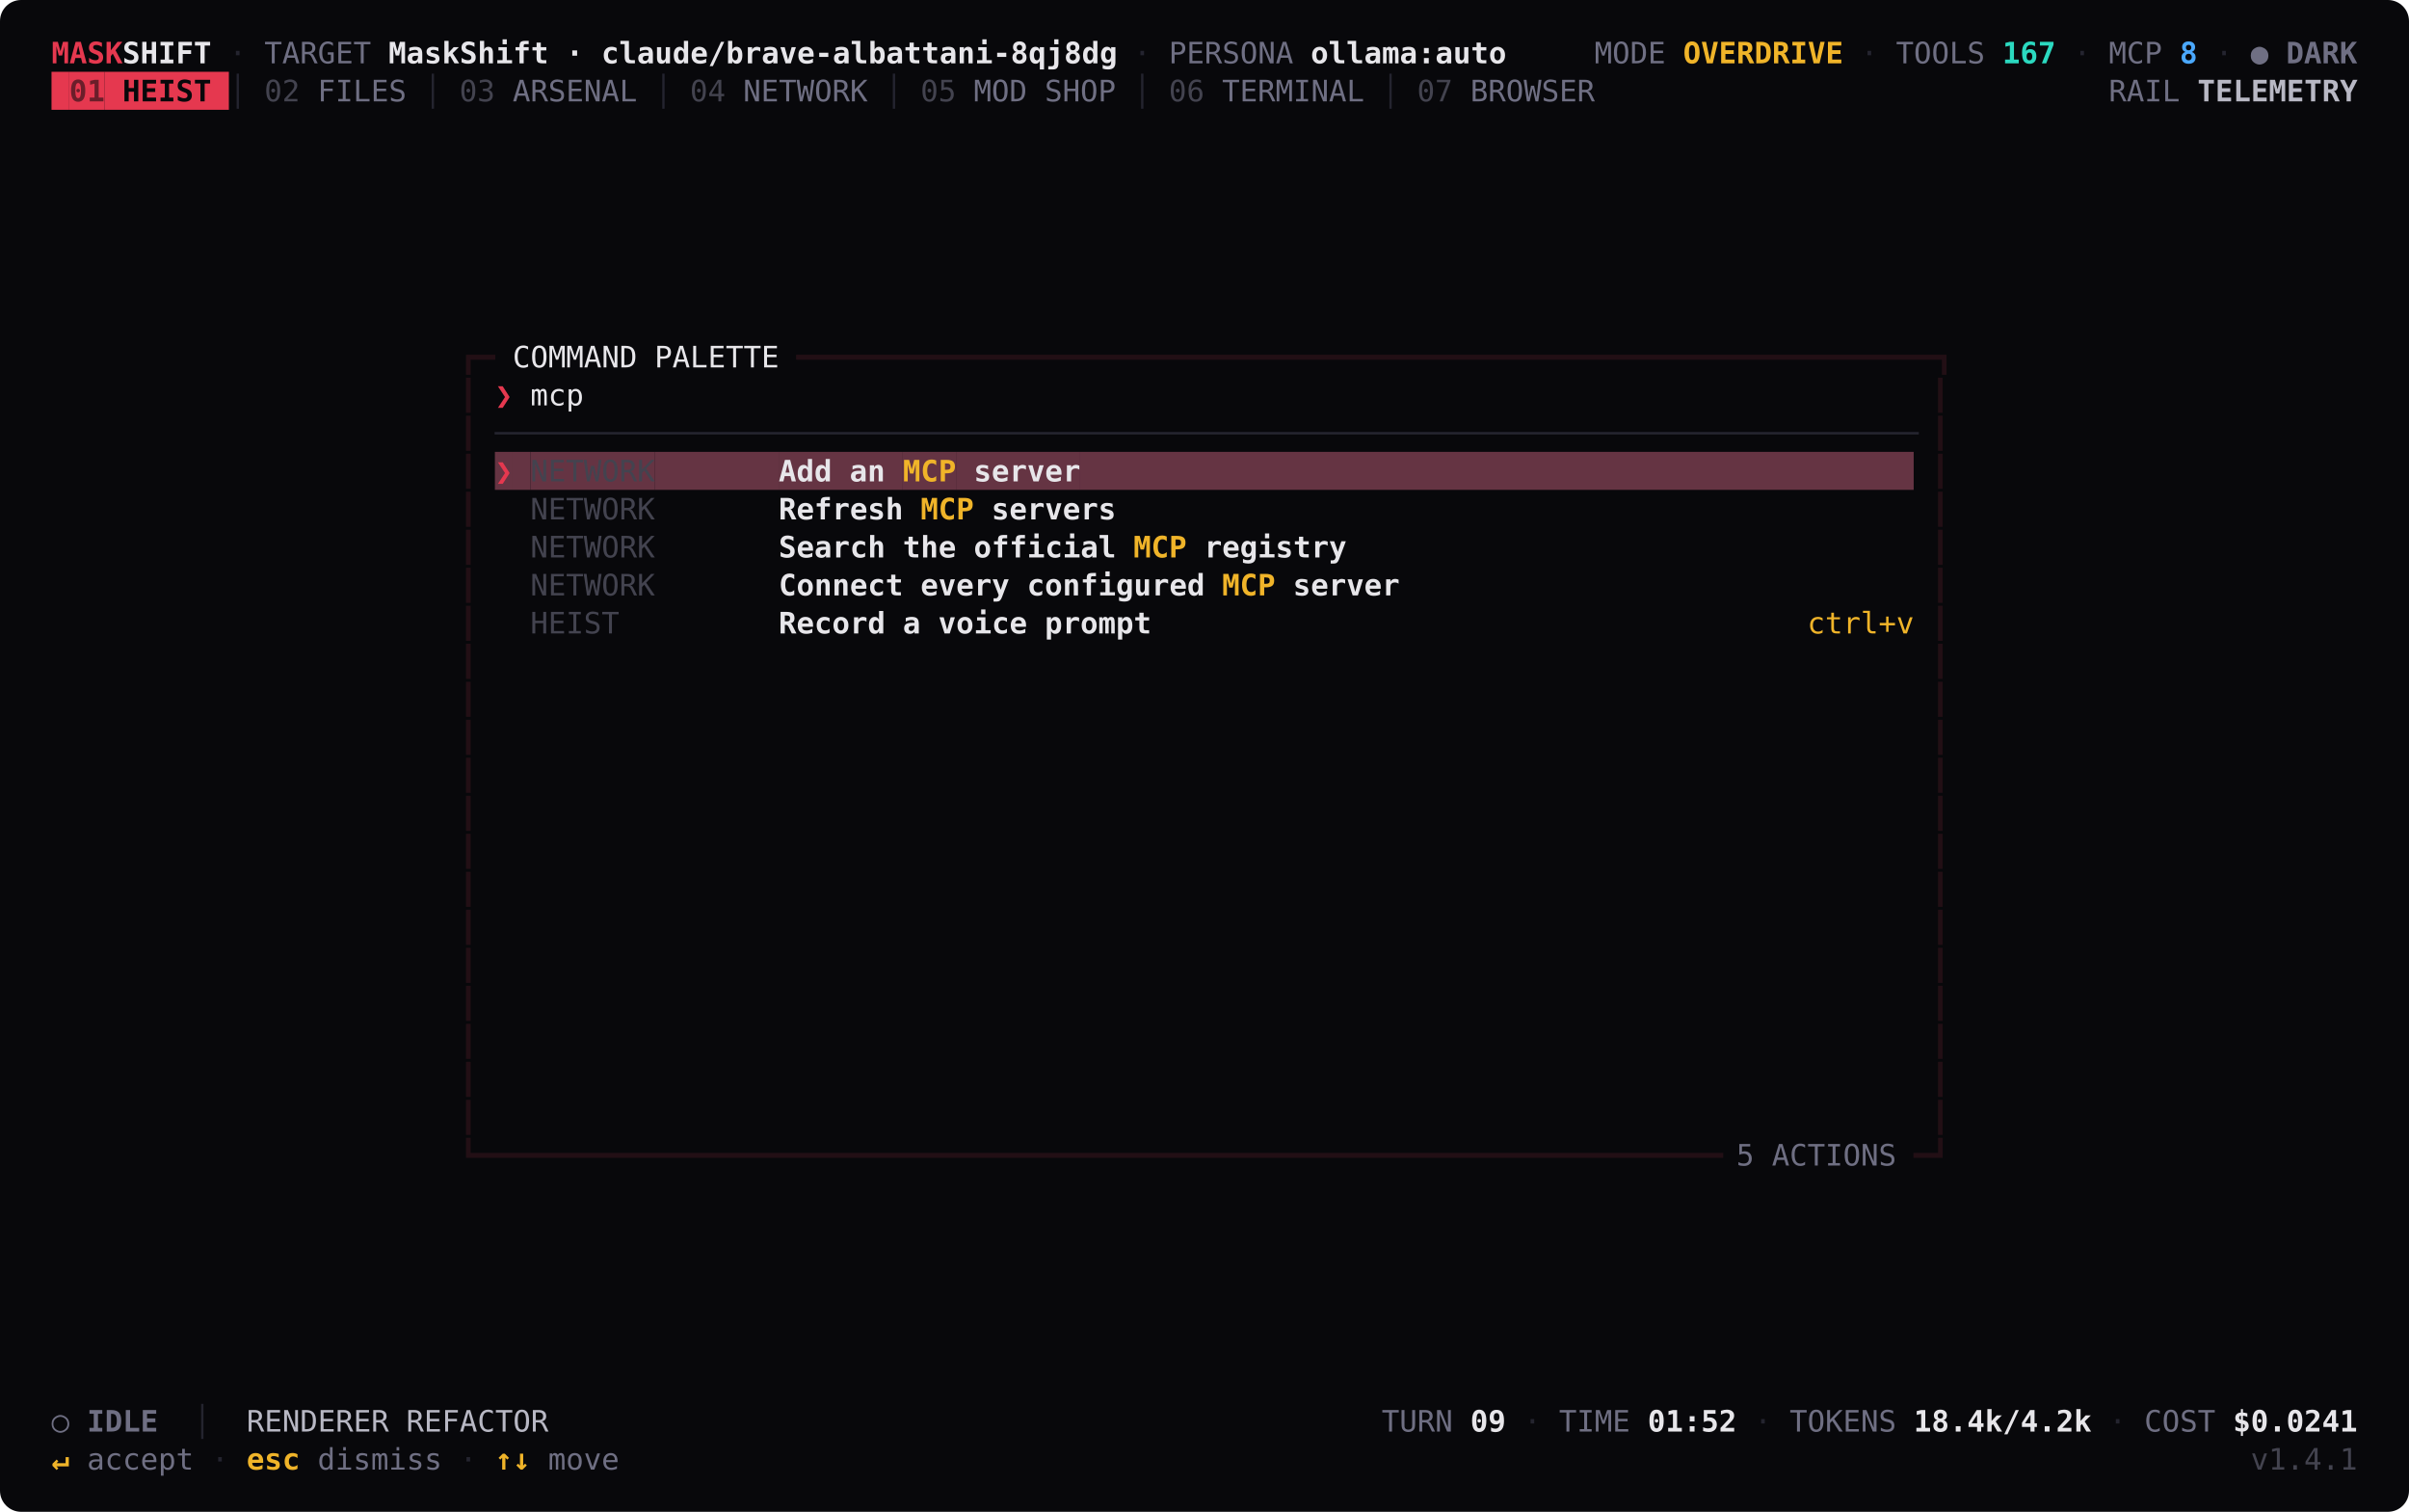
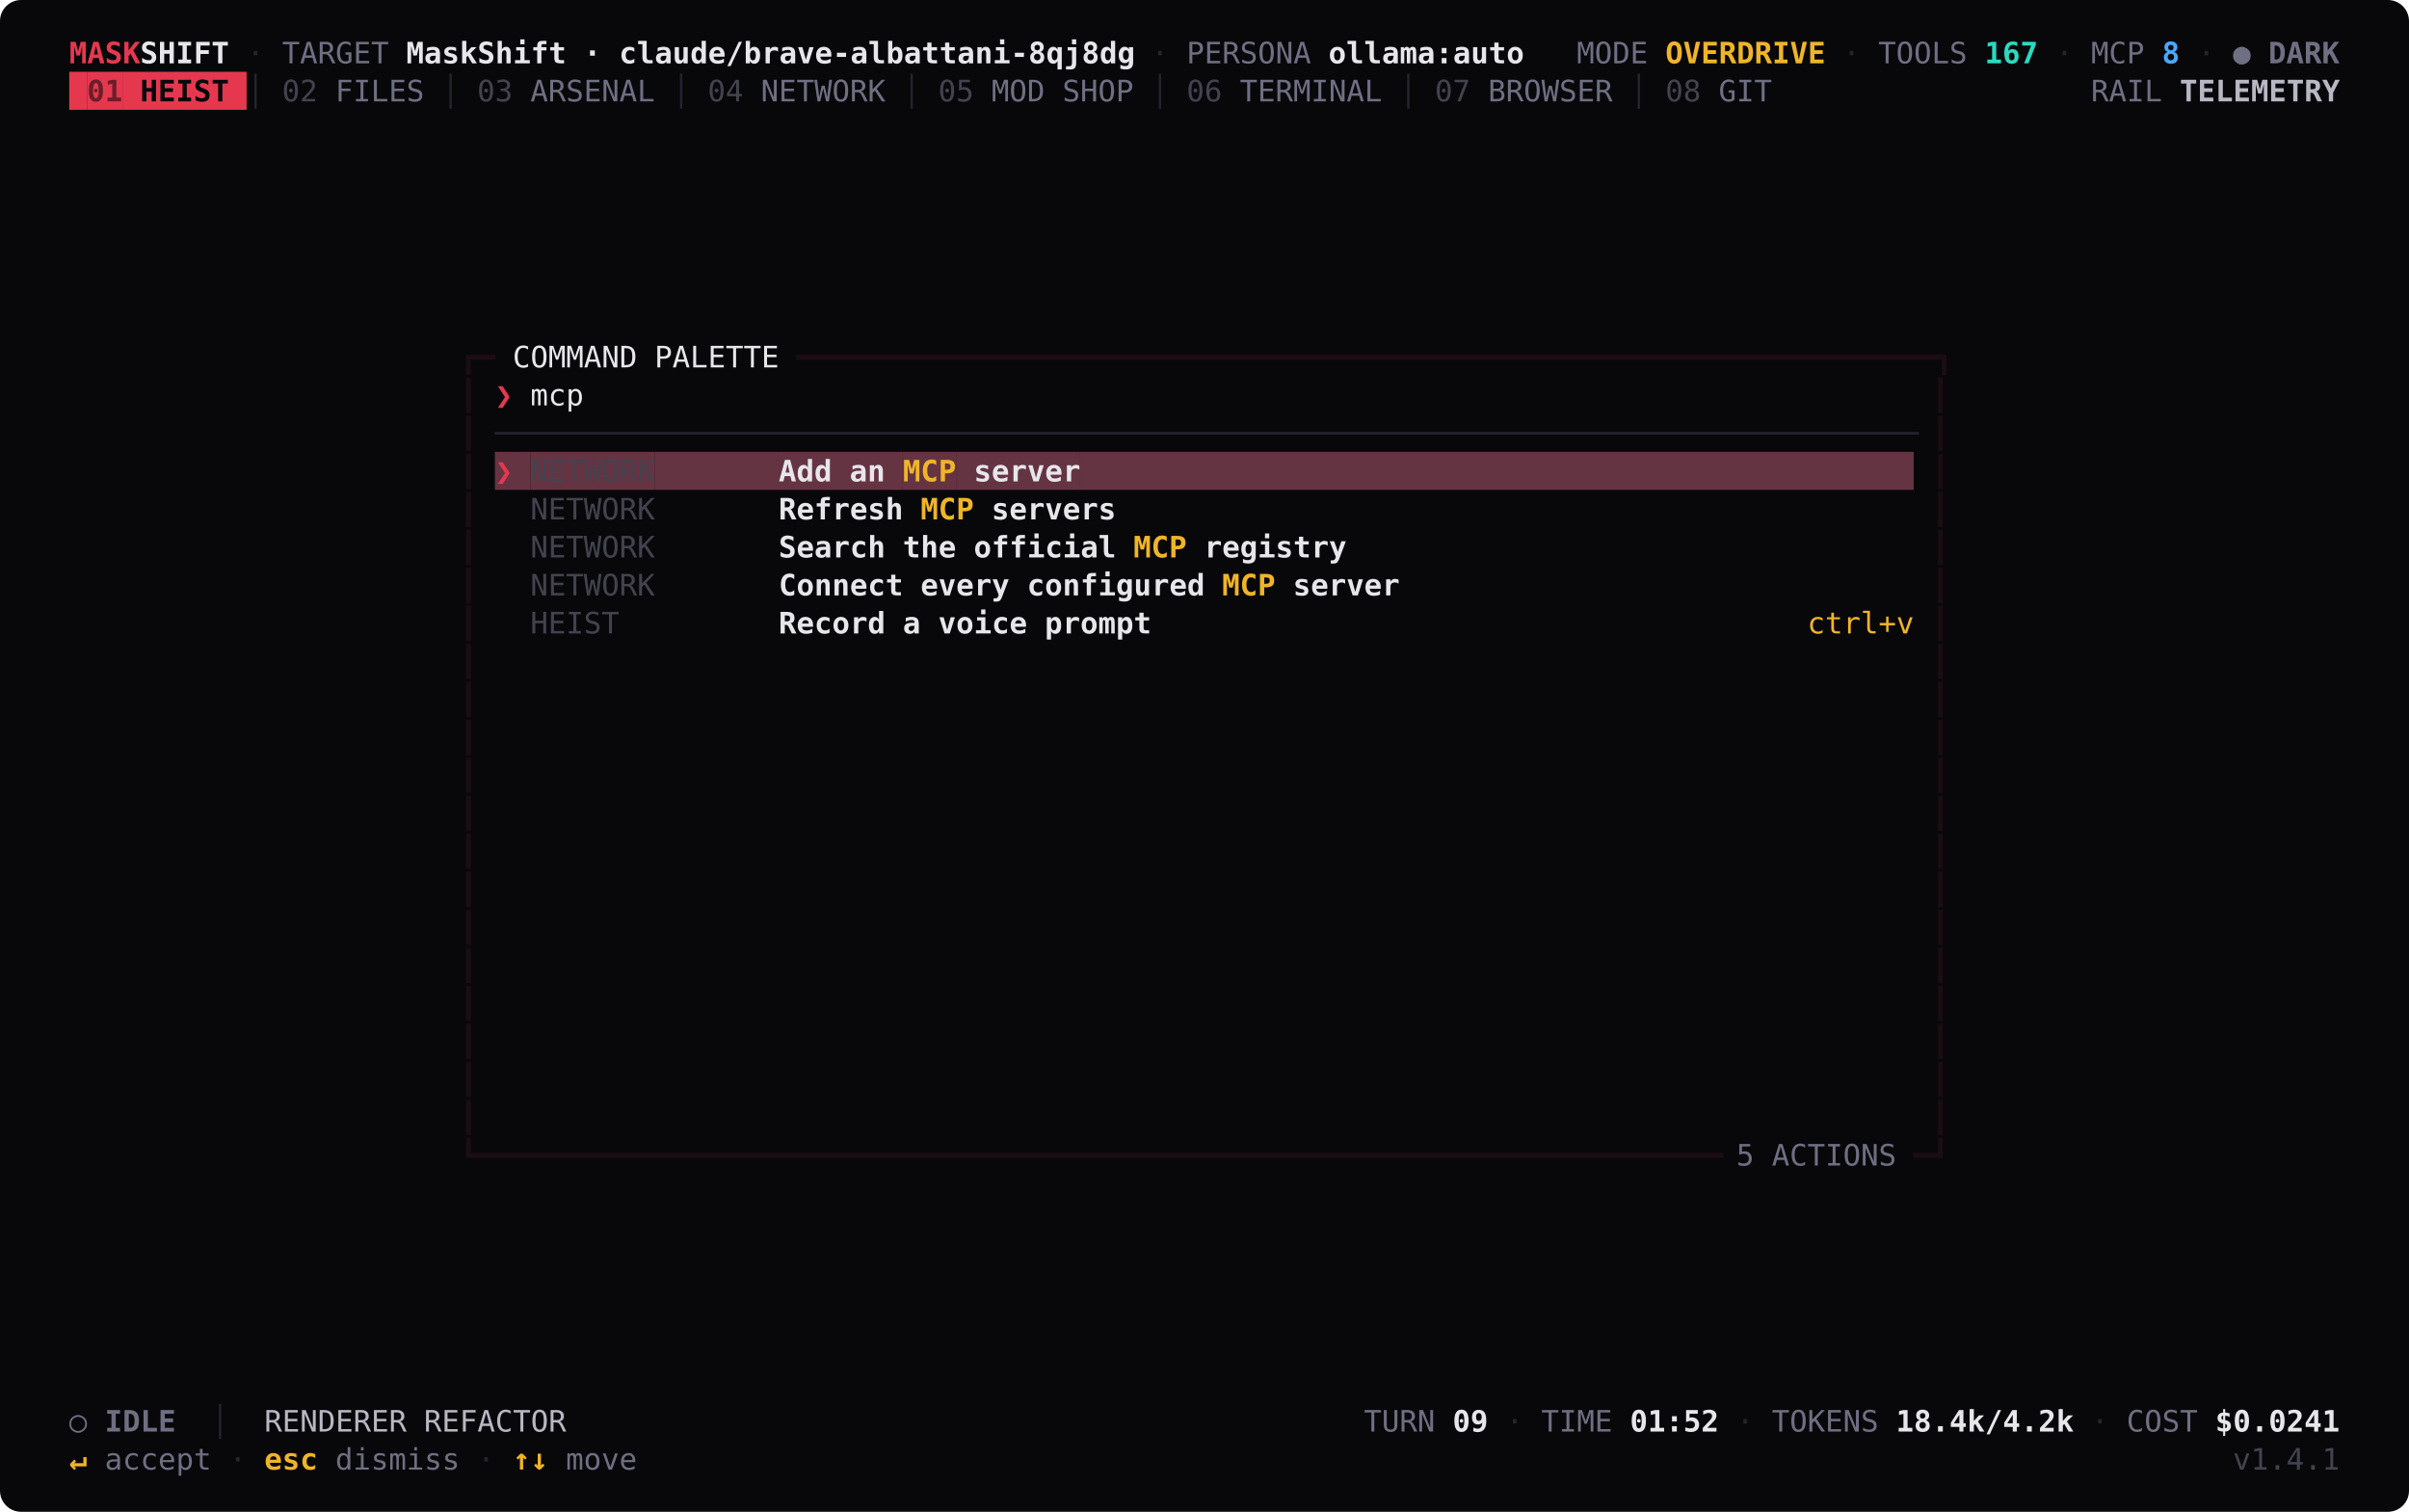
<svg xmlns="http://www.w3.org/2000/svg" width="1141" height="716" viewBox="0 0 1141 716" role="img" aria-label="MaskShift — command palette">
  <rect width="100%" height="100%" rx="10" fill="#08080b" />
  <g font-family="SFMono-Regular, Menlo, Consolas, DejaVu Sans Mono, monospace" font-size="14" xml:space="preserve">
-     <text x="24.40" y="30.00" fill="#e5384f" textLength="33.60" lengthAdjust="spacingAndGlyphs" font-weight="700">MASK</text>
-     <text x="58.00" y="30.00" fill="#e7e6ea" textLength="42.00" lengthAdjust="spacingAndGlyphs" font-weight="700">SHIFT</text>
-     <text x="108.40" y="30.00" fill="#24242f" textLength="8.40" lengthAdjust="spacingAndGlyphs">·</text>
-     <text x="125.20" y="30.00" fill="#6f6f83" textLength="50.40" lengthAdjust="spacingAndGlyphs">TARGET</text>
-     <text x="184.00" y="30.00" fill="#e7e6ea" textLength="75.60" lengthAdjust="spacingAndGlyphs" font-weight="700">MaskShift</text>
-     <text x="268.00" y="30.00" fill="#e7e6ea" textLength="8.40" lengthAdjust="spacingAndGlyphs" font-weight="700">·</text>
-     <text x="284.80" y="30.00" fill="#e7e6ea" textLength="243.60" lengthAdjust="spacingAndGlyphs" font-weight="700">claude/brave-albattani-8qj8dg</text>
-     <text x="536.80" y="30.00" fill="#24242f" textLength="8.40" lengthAdjust="spacingAndGlyphs">·</text>
-     <text x="553.60" y="30.00" fill="#6f6f83" textLength="58.80" lengthAdjust="spacingAndGlyphs">PERSONA</text>
-     <text x="620.80" y="30.00" fill="#e7e6ea" textLength="92.40" lengthAdjust="spacingAndGlyphs" font-weight="700">ollama:auto</text>
-     <text x="755.20" y="30.00" fill="#6f6f83" textLength="33.60" lengthAdjust="spacingAndGlyphs">MODE</text>
-     <text x="797.20" y="30.00" fill="#f0b429" textLength="75.60" lengthAdjust="spacingAndGlyphs" font-weight="700">OVERDRIVE</text>
-     <text x="881.20" y="30.00" fill="#24242f" textLength="8.40" lengthAdjust="spacingAndGlyphs">·</text>
-     <text x="898.00" y="30.00" fill="#6f6f83" textLength="42.00" lengthAdjust="spacingAndGlyphs">TOOLS</text>
-     <text x="948.40" y="30.00" fill="#2bd9c0" textLength="25.20" lengthAdjust="spacingAndGlyphs" font-weight="700">167</text>
-     <text x="982.00" y="30.00" fill="#24242f" textLength="8.40" lengthAdjust="spacingAndGlyphs">·</text>
-     <text x="998.80" y="30.00" fill="#6f6f83" textLength="25.20" lengthAdjust="spacingAndGlyphs">MCP</text>
-     <text x="1032.40" y="30.00" fill="#4aa8ff" textLength="8.40" lengthAdjust="spacingAndGlyphs" font-weight="700">8</text>
-     <text x="1049.20" y="30.00" fill="#24242f" textLength="8.40" lengthAdjust="spacingAndGlyphs">·</text>
-     <text x="1066.00" y="30.00" fill="#6f6f83" textLength="8.40" lengthAdjust="spacingAndGlyphs">●</text>
-     <text x="1082.80" y="30.00" fill="#6f6f83" textLength="33.60" lengthAdjust="spacingAndGlyphs" font-weight="700">DARK</text>
-     <rect x="24.40" y="34.00" width="8.40" height="18" fill="#e5384f" />
-     <rect x="32.80" y="34.00" width="16.80" height="18" fill="#e5384f" />
-     <text x="32.80" y="48.00" fill="#6b1e2a" textLength="16.80" lengthAdjust="spacingAndGlyphs" font-weight="700">01</text>
-     <rect x="49.60" y="34.00" width="58.80" height="18" fill="#e5384f" />
-     <text x="58.00" y="48.00" fill="#08080b" textLength="42.00" lengthAdjust="spacingAndGlyphs" font-weight="700">HEIST</text>
-     <text x="108.40" y="48.00" fill="#24242f" textLength="8.40" lengthAdjust="spacingAndGlyphs">│</text>
-     <text x="125.20" y="48.00" fill="#43434f" textLength="16.80" lengthAdjust="spacingAndGlyphs">02</text>
-     <text x="150.40" y="48.00" fill="#6f6f83" textLength="42.00" lengthAdjust="spacingAndGlyphs">FILES</text>
-     <text x="200.80" y="48.00" fill="#24242f" textLength="8.40" lengthAdjust="spacingAndGlyphs">│</text>
-     <text x="217.60" y="48.00" fill="#43434f" textLength="16.80" lengthAdjust="spacingAndGlyphs">03</text>
-     <text x="242.80" y="48.00" fill="#6f6f83" textLength="58.80" lengthAdjust="spacingAndGlyphs">ARSENAL</text>
-     <text x="310.00" y="48.00" fill="#24242f" textLength="8.40" lengthAdjust="spacingAndGlyphs">│</text>
-     <text x="326.80" y="48.00" fill="#43434f" textLength="16.80" lengthAdjust="spacingAndGlyphs">04</text>
-     <text x="352.00" y="48.00" fill="#6f6f83" textLength="58.80" lengthAdjust="spacingAndGlyphs">NETWORK</text>
-     <text x="419.20" y="48.00" fill="#24242f" textLength="8.40" lengthAdjust="spacingAndGlyphs">│</text>
-     <text x="436.00" y="48.00" fill="#43434f" textLength="16.80" lengthAdjust="spacingAndGlyphs">05</text>
-     <text x="461.20" y="48.00" fill="#6f6f83" textLength="25.20" lengthAdjust="spacingAndGlyphs">MOD</text>
-     <text x="494.80" y="48.00" fill="#6f6f83" textLength="33.60" lengthAdjust="spacingAndGlyphs">SHOP</text>
-     <text x="536.80" y="48.00" fill="#24242f" textLength="8.40" lengthAdjust="spacingAndGlyphs">│</text>
-     <text x="553.60" y="48.00" fill="#43434f" textLength="16.80" lengthAdjust="spacingAndGlyphs">06</text>
-     <text x="578.80" y="48.00" fill="#6f6f83" textLength="67.20" lengthAdjust="spacingAndGlyphs">TERMINAL</text>
-     <text x="654.40" y="48.00" fill="#24242f" textLength="8.40" lengthAdjust="spacingAndGlyphs">│</text>
-     <text x="671.20" y="48.00" fill="#43434f" textLength="16.80" lengthAdjust="spacingAndGlyphs">07</text>
-     <text x="696.40" y="48.00" fill="#6f6f83" textLength="58.80" lengthAdjust="spacingAndGlyphs">BROWSER</text>
-     <text x="998.80" y="48.00" fill="#6f6f83" textLength="33.60" lengthAdjust="spacingAndGlyphs">RAIL</text>
-     <text x="1040.80" y="48.00" fill="#b8b8c4" textLength="75.60" lengthAdjust="spacingAndGlyphs" font-weight="700">TELEMETRY</text>
-     <text x="217.60" y="174.00" fill="#220f15" textLength="16.80" lengthAdjust="spacingAndGlyphs">┏━</text>
+     <text x="32.80" y="30.00" fill="#e5384f" textLength="33.60" lengthAdjust="spacingAndGlyphs" font-weight="700">MASK</text>
+     <text x="66.40" y="30.00" fill="#e7e6ea" textLength="42.00" lengthAdjust="spacingAndGlyphs" font-weight="700">SHIFT</text>
+     <text x="116.80" y="30.00" fill="#24242f" textLength="8.40" lengthAdjust="spacingAndGlyphs">·</text>
+     <text x="133.60" y="30.00" fill="#6f6f83" textLength="50.40" lengthAdjust="spacingAndGlyphs">TARGET</text>
+     <text x="192.40" y="30.00" fill="#e7e6ea" textLength="75.60" lengthAdjust="spacingAndGlyphs" font-weight="700">MaskShift</text>
+     <text x="276.40" y="30.00" fill="#e7e6ea" textLength="8.40" lengthAdjust="spacingAndGlyphs" font-weight="700">·</text>
+     <text x="293.20" y="30.00" fill="#e7e6ea" textLength="243.60" lengthAdjust="spacingAndGlyphs" font-weight="700">claude/brave-albattani-8qj8dg</text>
+     <text x="545.20" y="30.00" fill="#24242f" textLength="8.40" lengthAdjust="spacingAndGlyphs">·</text>
+     <text x="562.00" y="30.00" fill="#6f6f83" textLength="58.80" lengthAdjust="spacingAndGlyphs">PERSONA</text>
+     <text x="629.20" y="30.00" fill="#e7e6ea" textLength="92.40" lengthAdjust="spacingAndGlyphs" font-weight="700">ollama:auto</text>
+     <text x="746.80" y="30.00" fill="#6f6f83" textLength="33.60" lengthAdjust="spacingAndGlyphs">MODE</text>
+     <text x="788.80" y="30.00" fill="#f0b429" textLength="75.60" lengthAdjust="spacingAndGlyphs" font-weight="700">OVERDRIVE</text>
+     <text x="872.80" y="30.00" fill="#24242f" textLength="8.40" lengthAdjust="spacingAndGlyphs">·</text>
+     <text x="889.60" y="30.00" fill="#6f6f83" textLength="42.00" lengthAdjust="spacingAndGlyphs">TOOLS</text>
+     <text x="940.00" y="30.00" fill="#2bd9c0" textLength="25.20" lengthAdjust="spacingAndGlyphs" font-weight="700">167</text>
+     <text x="973.60" y="30.00" fill="#24242f" textLength="8.40" lengthAdjust="spacingAndGlyphs">·</text>
+     <text x="990.40" y="30.00" fill="#6f6f83" textLength="25.20" lengthAdjust="spacingAndGlyphs">MCP</text>
+     <text x="1024.00" y="30.00" fill="#4aa8ff" textLength="8.40" lengthAdjust="spacingAndGlyphs" font-weight="700">8</text>
+     <text x="1040.80" y="30.00" fill="#24242f" textLength="8.40" lengthAdjust="spacingAndGlyphs">·</text>
+     <text x="1057.60" y="30.00" fill="#6f6f83" textLength="8.40" lengthAdjust="spacingAndGlyphs">●</text>
+     <text x="1074.40" y="30.00" fill="#6f6f83" textLength="33.60" lengthAdjust="spacingAndGlyphs" font-weight="700">DARK</text>
+     <rect x="32.80" y="34.00" width="8.40" height="18" fill="#e5384f" />
+     <rect x="41.20" y="34.00" width="16.80" height="18" fill="#e5384f" />
+     <text x="41.20" y="48.00" fill="#6b1e2a" textLength="16.80" lengthAdjust="spacingAndGlyphs" font-weight="700">01</text>
+     <rect x="58.00" y="34.00" width="58.80" height="18" fill="#e5384f" />
+     <text x="66.40" y="48.00" fill="#08080b" textLength="42.00" lengthAdjust="spacingAndGlyphs" font-weight="700">HEIST</text>
+     <text x="116.80" y="48.00" fill="#24242f" textLength="8.40" lengthAdjust="spacingAndGlyphs">│</text>
+     <text x="133.60" y="48.00" fill="#43434f" textLength="16.80" lengthAdjust="spacingAndGlyphs">02</text>
+     <text x="158.80" y="48.00" fill="#6f6f83" textLength="42.00" lengthAdjust="spacingAndGlyphs">FILES</text>
+     <text x="209.20" y="48.00" fill="#24242f" textLength="8.40" lengthAdjust="spacingAndGlyphs">│</text>
+     <text x="226.00" y="48.00" fill="#43434f" textLength="16.80" lengthAdjust="spacingAndGlyphs">03</text>
+     <text x="251.20" y="48.00" fill="#6f6f83" textLength="58.80" lengthAdjust="spacingAndGlyphs">ARSENAL</text>
+     <text x="318.40" y="48.00" fill="#24242f" textLength="8.40" lengthAdjust="spacingAndGlyphs">│</text>
+     <text x="335.20" y="48.00" fill="#43434f" textLength="16.80" lengthAdjust="spacingAndGlyphs">04</text>
+     <text x="360.40" y="48.00" fill="#6f6f83" textLength="58.80" lengthAdjust="spacingAndGlyphs">NETWORK</text>
+     <text x="427.60" y="48.00" fill="#24242f" textLength="8.40" lengthAdjust="spacingAndGlyphs">│</text>
+     <text x="444.40" y="48.00" fill="#43434f" textLength="16.80" lengthAdjust="spacingAndGlyphs">05</text>
+     <text x="469.60" y="48.00" fill="#6f6f83" textLength="25.20" lengthAdjust="spacingAndGlyphs">MOD</text>
+     <text x="503.20" y="48.00" fill="#6f6f83" textLength="33.60" lengthAdjust="spacingAndGlyphs">SHOP</text>
+     <text x="545.20" y="48.00" fill="#24242f" textLength="8.40" lengthAdjust="spacingAndGlyphs">│</text>
+     <text x="562.00" y="48.00" fill="#43434f" textLength="16.80" lengthAdjust="spacingAndGlyphs">06</text>
+     <text x="587.20" y="48.00" fill="#6f6f83" textLength="67.20" lengthAdjust="spacingAndGlyphs">TERMINAL</text>
+     <text x="662.80" y="48.00" fill="#24242f" textLength="8.40" lengthAdjust="spacingAndGlyphs">│</text>
+     <text x="679.60" y="48.00" fill="#43434f" textLength="16.80" lengthAdjust="spacingAndGlyphs">07</text>
+     <text x="704.80" y="48.00" fill="#6f6f83" textLength="58.80" lengthAdjust="spacingAndGlyphs">BROWSER</text>
+     <text x="772.00" y="48.00" fill="#24242f" textLength="8.40" lengthAdjust="spacingAndGlyphs">│</text>
+     <text x="788.80" y="48.00" fill="#43434f" textLength="16.80" lengthAdjust="spacingAndGlyphs">08</text>
+     <text x="814.00" y="48.00" fill="#6f6f83" textLength="25.20" lengthAdjust="spacingAndGlyphs">GIT</text>
+     <text x="990.40" y="48.00" fill="#6f6f83" textLength="33.60" lengthAdjust="spacingAndGlyphs">RAIL</text>
+     <text x="1032.40" y="48.00" fill="#b8b8c4" textLength="75.60" lengthAdjust="spacingAndGlyphs" font-weight="700">TELEMETRY</text>
+     <text x="217.60" y="174.00" fill="#1b0d12" textLength="16.80" lengthAdjust="spacingAndGlyphs">┏━</text>
    <text x="242.80" y="174.00" fill="#e7e6ea" textLength="58.80" lengthAdjust="spacingAndGlyphs">COMMAND</text>
    <text x="310.00" y="174.00" fill="#e7e6ea" textLength="58.80" lengthAdjust="spacingAndGlyphs">PALETTE</text>
-     <text x="377.20" y="174.00" fill="#220f15" textLength="546.00" lengthAdjust="spacingAndGlyphs">━━━━━━━━━━━━━━━━━━━━━━━━━━━━━━━━━━━━━━━━━━━━━━━━━━━━━━━━━━━━━━━━┓</text>
-     <text x="217.60" y="192.00" fill="#220f15" textLength="8.40" lengthAdjust="spacingAndGlyphs">┃</text>
+     <text x="377.20" y="174.00" fill="#1b0d12" textLength="546.00" lengthAdjust="spacingAndGlyphs">━━━━━━━━━━━━━━━━━━━━━━━━━━━━━━━━━━━━━━━━━━━━━━━━━━━━━━━━━━━━━━━━┓</text>
+     <text x="217.60" y="192.00" fill="#1b0d12" textLength="8.40" lengthAdjust="spacingAndGlyphs">┃</text>
    <text x="234.40" y="192.00" fill="#e5384f" textLength="8.40" lengthAdjust="spacingAndGlyphs">❯</text>
    <text x="251.20" y="192.00" fill="#e7e6ea" textLength="25.20" lengthAdjust="spacingAndGlyphs">mcp</text>
-     <text x="914.80" y="192.00" fill="#220f15" textLength="8.40" lengthAdjust="spacingAndGlyphs">┃</text>
-     <text x="217.60" y="210.00" fill="#220f15" textLength="8.40" lengthAdjust="spacingAndGlyphs">┃</text>
+     <text x="914.80" y="192.00" fill="#1b0d12" textLength="8.40" lengthAdjust="spacingAndGlyphs">┃</text>
+     <text x="217.60" y="210.00" fill="#1b0d12" textLength="8.40" lengthAdjust="spacingAndGlyphs">┃</text>
    <text x="234.40" y="210.00" fill="#24242f" textLength="672.00" lengthAdjust="spacingAndGlyphs">────────────────────────────────────────────────────────────────────────────────</text>
-     <text x="914.80" y="210.00" fill="#220f15" textLength="8.40" lengthAdjust="spacingAndGlyphs">┃</text>
-     <text x="217.60" y="228.00" fill="#220f15" textLength="8.40" lengthAdjust="spacingAndGlyphs">┃</text>
+     <text x="914.80" y="210.00" fill="#1b0d12" textLength="8.40" lengthAdjust="spacingAndGlyphs">┃</text>
+     <text x="217.60" y="228.00" fill="#1b0d12" textLength="8.40" lengthAdjust="spacingAndGlyphs">┃</text>
    <rect x="234.40" y="214.00" width="8.40" height="18" fill="#653443" />
    <text x="234.40" y="228.00" fill="#e5384f" textLength="8.40" lengthAdjust="spacingAndGlyphs">❯</text>
    <rect x="242.80" y="214.00" width="8.40" height="18" fill="#653443" />
    <rect x="251.20" y="214.00" width="58.80" height="18" fill="#653443" />
    <text x="251.20" y="228.00" fill="#43434f" textLength="58.80" lengthAdjust="spacingAndGlyphs">NETWORK</text>
    <rect x="310.00" y="214.00" width="58.80" height="18" fill="#653443" />
    <rect x="368.80" y="214.00" width="58.80" height="18" fill="#653443" />
    <text x="368.80" y="228.00" fill="#e7e6ea" textLength="25.20" lengthAdjust="spacingAndGlyphs" font-weight="700">Add</text>
    <text x="402.40" y="228.00" fill="#e7e6ea" textLength="16.80" lengthAdjust="spacingAndGlyphs" font-weight="700">an</text>
    <rect x="427.60" y="214.00" width="25.20" height="18" fill="#653443" />
    <text x="427.60" y="228.00" fill="#f0b429" textLength="25.20" lengthAdjust="spacingAndGlyphs" font-weight="700">MCP</text>
    <rect x="452.80" y="214.00" width="58.80" height="18" fill="#653443" />
    <text x="461.20" y="228.00" fill="#e7e6ea" textLength="50.40" lengthAdjust="spacingAndGlyphs" font-weight="700">server</text>
    <rect x="511.60" y="214.00" width="394.80" height="18" fill="#653443" />
-     <text x="914.80" y="228.00" fill="#220f15" textLength="8.40" lengthAdjust="spacingAndGlyphs">┃</text>
-     <text x="217.60" y="246.00" fill="#220f15" textLength="8.40" lengthAdjust="spacingAndGlyphs">┃</text>
+     <text x="914.80" y="228.00" fill="#1b0d12" textLength="8.40" lengthAdjust="spacingAndGlyphs">┃</text>
+     <text x="217.60" y="246.00" fill="#1b0d12" textLength="8.40" lengthAdjust="spacingAndGlyphs">┃</text>
    <text x="251.20" y="246.00" fill="#43434f" textLength="58.80" lengthAdjust="spacingAndGlyphs">NETWORK</text>
    <text x="368.80" y="246.00" fill="#e7e6ea" textLength="58.80" lengthAdjust="spacingAndGlyphs" font-weight="700">Refresh</text>
    <text x="436.00" y="246.00" fill="#f0b429" textLength="25.20" lengthAdjust="spacingAndGlyphs" font-weight="700">MCP</text>
    <text x="469.60" y="246.00" fill="#e7e6ea" textLength="58.80" lengthAdjust="spacingAndGlyphs" font-weight="700">servers</text>
-     <text x="914.80" y="246.00" fill="#220f15" textLength="8.40" lengthAdjust="spacingAndGlyphs">┃</text>
-     <text x="217.60" y="264.00" fill="#220f15" textLength="8.40" lengthAdjust="spacingAndGlyphs">┃</text>
+     <text x="914.80" y="246.00" fill="#1b0d12" textLength="8.40" lengthAdjust="spacingAndGlyphs">┃</text>
+     <text x="217.60" y="264.00" fill="#1b0d12" textLength="8.40" lengthAdjust="spacingAndGlyphs">┃</text>
    <text x="251.20" y="264.00" fill="#43434f" textLength="58.80" lengthAdjust="spacingAndGlyphs">NETWORK</text>
    <text x="368.80" y="264.00" fill="#e7e6ea" textLength="50.40" lengthAdjust="spacingAndGlyphs" font-weight="700">Search</text>
    <text x="427.60" y="264.00" fill="#e7e6ea" textLength="25.20" lengthAdjust="spacingAndGlyphs" font-weight="700">the</text>
    <text x="461.20" y="264.00" fill="#e7e6ea" textLength="67.20" lengthAdjust="spacingAndGlyphs" font-weight="700">official</text>
    <text x="536.80" y="264.00" fill="#f0b429" textLength="25.20" lengthAdjust="spacingAndGlyphs" font-weight="700">MCP</text>
    <text x="570.40" y="264.00" fill="#e7e6ea" textLength="67.20" lengthAdjust="spacingAndGlyphs" font-weight="700">registry</text>
-     <text x="914.80" y="264.00" fill="#220f15" textLength="8.40" lengthAdjust="spacingAndGlyphs">┃</text>
-     <text x="217.60" y="282.00" fill="#220f15" textLength="8.40" lengthAdjust="spacingAndGlyphs">┃</text>
+     <text x="914.80" y="264.00" fill="#1b0d12" textLength="8.40" lengthAdjust="spacingAndGlyphs">┃</text>
+     <text x="217.60" y="282.00" fill="#1b0d12" textLength="8.40" lengthAdjust="spacingAndGlyphs">┃</text>
    <text x="251.20" y="282.00" fill="#43434f" textLength="58.80" lengthAdjust="spacingAndGlyphs">NETWORK</text>
    <text x="368.80" y="282.00" fill="#e7e6ea" textLength="58.80" lengthAdjust="spacingAndGlyphs" font-weight="700">Connect</text>
    <text x="436.00" y="282.00" fill="#e7e6ea" textLength="42.00" lengthAdjust="spacingAndGlyphs" font-weight="700">every</text>
    <text x="486.40" y="282.00" fill="#e7e6ea" textLength="84.00" lengthAdjust="spacingAndGlyphs" font-weight="700">configured</text>
    <text x="578.80" y="282.00" fill="#f0b429" textLength="25.20" lengthAdjust="spacingAndGlyphs" font-weight="700">MCP</text>
    <text x="612.40" y="282.00" fill="#e7e6ea" textLength="50.40" lengthAdjust="spacingAndGlyphs" font-weight="700">server</text>
-     <text x="914.80" y="282.00" fill="#220f15" textLength="8.40" lengthAdjust="spacingAndGlyphs">┃</text>
-     <text x="217.60" y="300.00" fill="#220f15" textLength="8.40" lengthAdjust="spacingAndGlyphs">┃</text>
+     <text x="914.80" y="282.00" fill="#1b0d12" textLength="8.40" lengthAdjust="spacingAndGlyphs">┃</text>
+     <text x="217.60" y="300.00" fill="#1b0d12" textLength="8.40" lengthAdjust="spacingAndGlyphs">┃</text>
    <text x="251.20" y="300.00" fill="#43434f" textLength="42.00" lengthAdjust="spacingAndGlyphs">HEIST</text>
    <text x="368.80" y="300.00" fill="#e7e6ea" textLength="50.40" lengthAdjust="spacingAndGlyphs" font-weight="700">Record</text>
    <text x="427.60" y="300.00" fill="#e7e6ea" textLength="8.40" lengthAdjust="spacingAndGlyphs" font-weight="700">a</text>
    <text x="444.40" y="300.00" fill="#e7e6ea" textLength="42.00" lengthAdjust="spacingAndGlyphs" font-weight="700">voice</text>
    <text x="494.80" y="300.00" fill="#e7e6ea" textLength="50.40" lengthAdjust="spacingAndGlyphs" font-weight="700">prompt</text>
    <text x="856.00" y="300.00" fill="#f0b429" textLength="50.40" lengthAdjust="spacingAndGlyphs">ctrl+v</text>
-     <text x="914.80" y="300.00" fill="#220f15" textLength="8.40" lengthAdjust="spacingAndGlyphs">┃</text>
-     <text x="217.60" y="318.00" fill="#220f15" textLength="8.40" lengthAdjust="spacingAndGlyphs">┃</text>
-     <text x="914.80" y="318.00" fill="#220f15" textLength="8.40" lengthAdjust="spacingAndGlyphs">┃</text>
-     <text x="217.60" y="336.00" fill="#220f15" textLength="8.40" lengthAdjust="spacingAndGlyphs">┃</text>
-     <text x="914.80" y="336.00" fill="#220f15" textLength="8.40" lengthAdjust="spacingAndGlyphs">┃</text>
-     <text x="217.60" y="354.00" fill="#220f15" textLength="8.40" lengthAdjust="spacingAndGlyphs">┃</text>
-     <text x="914.80" y="354.00" fill="#220f15" textLength="8.40" lengthAdjust="spacingAndGlyphs">┃</text>
-     <text x="217.60" y="372.00" fill="#220f15" textLength="8.40" lengthAdjust="spacingAndGlyphs">┃</text>
-     <text x="914.80" y="372.00" fill="#220f15" textLength="8.40" lengthAdjust="spacingAndGlyphs">┃</text>
-     <text x="217.60" y="390.00" fill="#220f15" textLength="8.40" lengthAdjust="spacingAndGlyphs">┃</text>
-     <text x="914.80" y="390.00" fill="#220f15" textLength="8.40" lengthAdjust="spacingAndGlyphs">┃</text>
-     <text x="217.60" y="408.00" fill="#220f15" textLength="8.40" lengthAdjust="spacingAndGlyphs">┃</text>
-     <text x="914.80" y="408.00" fill="#220f15" textLength="8.40" lengthAdjust="spacingAndGlyphs">┃</text>
-     <text x="217.60" y="426.00" fill="#220f15" textLength="8.40" lengthAdjust="spacingAndGlyphs">┃</text>
-     <text x="914.80" y="426.00" fill="#220f15" textLength="8.40" lengthAdjust="spacingAndGlyphs">┃</text>
-     <text x="217.60" y="444.00" fill="#220f15" textLength="8.40" lengthAdjust="spacingAndGlyphs">┃</text>
-     <text x="914.80" y="444.00" fill="#220f15" textLength="8.40" lengthAdjust="spacingAndGlyphs">┃</text>
-     <text x="217.60" y="462.00" fill="#220f15" textLength="8.40" lengthAdjust="spacingAndGlyphs">┃</text>
-     <text x="914.80" y="462.00" fill="#220f15" textLength="8.40" lengthAdjust="spacingAndGlyphs">┃</text>
-     <text x="217.60" y="480.00" fill="#220f15" textLength="8.40" lengthAdjust="spacingAndGlyphs">┃</text>
-     <text x="914.80" y="480.00" fill="#220f15" textLength="8.40" lengthAdjust="spacingAndGlyphs">┃</text>
-     <text x="217.60" y="498.00" fill="#220f15" textLength="8.40" lengthAdjust="spacingAndGlyphs">┃</text>
-     <text x="914.80" y="498.00" fill="#220f15" textLength="8.40" lengthAdjust="spacingAndGlyphs">┃</text>
-     <text x="217.60" y="516.00" fill="#220f15" textLength="8.40" lengthAdjust="spacingAndGlyphs">┃</text>
-     <text x="914.80" y="516.00" fill="#220f15" textLength="8.40" lengthAdjust="spacingAndGlyphs">┃</text>
-     <text x="217.60" y="534.00" fill="#220f15" textLength="8.40" lengthAdjust="spacingAndGlyphs">┃</text>
-     <text x="914.80" y="534.00" fill="#220f15" textLength="8.40" lengthAdjust="spacingAndGlyphs">┃</text>
-     <text x="217.60" y="552.00" fill="#220f15" textLength="596.40" lengthAdjust="spacingAndGlyphs">┗━━━━━━━━━━━━━━━━━━━━━━━━━━━━━━━━━━━━━━━━━━━━━━━━━━━━━━━━━━━━━━━━━━━━━━</text>
+     <text x="914.80" y="300.00" fill="#1b0d12" textLength="8.40" lengthAdjust="spacingAndGlyphs">┃</text>
+     <text x="217.60" y="318.00" fill="#1b0d12" textLength="8.40" lengthAdjust="spacingAndGlyphs">┃</text>
+     <text x="914.80" y="318.00" fill="#1b0d12" textLength="8.40" lengthAdjust="spacingAndGlyphs">┃</text>
+     <text x="217.60" y="336.00" fill="#1b0d12" textLength="8.40" lengthAdjust="spacingAndGlyphs">┃</text>
+     <text x="914.80" y="336.00" fill="#1b0d12" textLength="8.40" lengthAdjust="spacingAndGlyphs">┃</text>
+     <text x="217.60" y="354.00" fill="#1b0d12" textLength="8.40" lengthAdjust="spacingAndGlyphs">┃</text>
+     <text x="914.80" y="354.00" fill="#1b0d12" textLength="8.40" lengthAdjust="spacingAndGlyphs">┃</text>
+     <text x="217.60" y="372.00" fill="#1b0d12" textLength="8.40" lengthAdjust="spacingAndGlyphs">┃</text>
+     <text x="914.80" y="372.00" fill="#1b0d12" textLength="8.40" lengthAdjust="spacingAndGlyphs">┃</text>
+     <text x="217.60" y="390.00" fill="#1b0d12" textLength="8.40" lengthAdjust="spacingAndGlyphs">┃</text>
+     <text x="914.80" y="390.00" fill="#1b0d12" textLength="8.40" lengthAdjust="spacingAndGlyphs">┃</text>
+     <text x="217.60" y="408.00" fill="#1b0d12" textLength="8.40" lengthAdjust="spacingAndGlyphs">┃</text>
+     <text x="914.80" y="408.00" fill="#1b0d12" textLength="8.40" lengthAdjust="spacingAndGlyphs">┃</text>
+     <text x="217.60" y="426.00" fill="#1b0d12" textLength="8.40" lengthAdjust="spacingAndGlyphs">┃</text>
+     <text x="914.80" y="426.00" fill="#1b0d12" textLength="8.40" lengthAdjust="spacingAndGlyphs">┃</text>
+     <text x="217.60" y="444.00" fill="#1b0d12" textLength="8.40" lengthAdjust="spacingAndGlyphs">┃</text>
+     <text x="914.80" y="444.00" fill="#1b0d12" textLength="8.40" lengthAdjust="spacingAndGlyphs">┃</text>
+     <text x="217.60" y="462.00" fill="#1b0d12" textLength="8.40" lengthAdjust="spacingAndGlyphs">┃</text>
+     <text x="914.80" y="462.00" fill="#1b0d12" textLength="8.40" lengthAdjust="spacingAndGlyphs">┃</text>
+     <text x="217.60" y="480.00" fill="#1b0d12" textLength="8.40" lengthAdjust="spacingAndGlyphs">┃</text>
+     <text x="914.80" y="480.00" fill="#1b0d12" textLength="8.40" lengthAdjust="spacingAndGlyphs">┃</text>
+     <text x="217.60" y="498.00" fill="#1b0d12" textLength="8.40" lengthAdjust="spacingAndGlyphs">┃</text>
+     <text x="914.80" y="498.00" fill="#1b0d12" textLength="8.40" lengthAdjust="spacingAndGlyphs">┃</text>
+     <text x="217.60" y="516.00" fill="#1b0d12" textLength="8.40" lengthAdjust="spacingAndGlyphs">┃</text>
+     <text x="914.80" y="516.00" fill="#1b0d12" textLength="8.40" lengthAdjust="spacingAndGlyphs">┃</text>
+     <text x="217.60" y="534.00" fill="#1b0d12" textLength="8.40" lengthAdjust="spacingAndGlyphs">┃</text>
+     <text x="914.80" y="534.00" fill="#1b0d12" textLength="8.40" lengthAdjust="spacingAndGlyphs">┃</text>
+     <text x="217.60" y="552.00" fill="#1b0d12" textLength="596.40" lengthAdjust="spacingAndGlyphs">┗━━━━━━━━━━━━━━━━━━━━━━━━━━━━━━━━━━━━━━━━━━━━━━━━━━━━━━━━━━━━━━━━━━━━━━</text>
    <text x="822.40" y="552.00" fill="#6f6f83" textLength="8.40" lengthAdjust="spacingAndGlyphs">5</text>
    <text x="839.20" y="552.00" fill="#6f6f83" textLength="58.80" lengthAdjust="spacingAndGlyphs">ACTIONS</text>
-     <text x="906.40" y="552.00" fill="#220f15" textLength="16.80" lengthAdjust="spacingAndGlyphs">━┛</text>
-     <text x="24.40" y="678.00" fill="#6f6f83" textLength="8.40" lengthAdjust="spacingAndGlyphs">○</text>
-     <text x="41.20" y="678.00" fill="#6f6f83" textLength="33.60" lengthAdjust="spacingAndGlyphs" font-weight="700">IDLE</text>
-     <text x="91.60" y="678.00" fill="#24242f" textLength="8.40" lengthAdjust="spacingAndGlyphs">│</text>
-     <text x="116.80" y="678.00" fill="#b8b8c4" textLength="67.20" lengthAdjust="spacingAndGlyphs">RENDERER</text>
-     <text x="192.40" y="678.00" fill="#b8b8c4" textLength="67.20" lengthAdjust="spacingAndGlyphs">REFACTOR</text>
-     <text x="654.40" y="678.00" fill="#6f6f83" textLength="33.60" lengthAdjust="spacingAndGlyphs">TURN</text>
-     <text x="696.40" y="678.00" fill="#e7e6ea" textLength="16.80" lengthAdjust="spacingAndGlyphs" font-weight="700">09</text>
-     <text x="721.60" y="678.00" fill="#24242f" textLength="8.40" lengthAdjust="spacingAndGlyphs">·</text>
-     <text x="738.40" y="678.00" fill="#6f6f83" textLength="33.60" lengthAdjust="spacingAndGlyphs">TIME</text>
-     <text x="780.40" y="678.00" fill="#e7e6ea" textLength="42.00" lengthAdjust="spacingAndGlyphs" font-weight="700">01:52</text>
-     <text x="830.80" y="678.00" fill="#24242f" textLength="8.40" lengthAdjust="spacingAndGlyphs">·</text>
-     <text x="847.60" y="678.00" fill="#6f6f83" textLength="50.40" lengthAdjust="spacingAndGlyphs">TOKENS</text>
-     <text x="906.40" y="678.00" fill="#e7e6ea" textLength="84.00" lengthAdjust="spacingAndGlyphs" font-weight="700">18.4k/4.2k</text>
-     <text x="998.80" y="678.00" fill="#24242f" textLength="8.40" lengthAdjust="spacingAndGlyphs">·</text>
-     <text x="1015.60" y="678.00" fill="#6f6f83" textLength="33.60" lengthAdjust="spacingAndGlyphs">COST</text>
-     <text x="1057.60" y="678.00" fill="#e7e6ea" textLength="58.80" lengthAdjust="spacingAndGlyphs" font-weight="700">$0.0241</text>
-     <text x="24.40" y="696.00" fill="#f0b429" textLength="8.40" lengthAdjust="spacingAndGlyphs" font-weight="700">↵</text>
-     <text x="41.20" y="696.00" fill="#6f6f83" textLength="50.40" lengthAdjust="spacingAndGlyphs">accept</text>
-     <text x="100.00" y="696.00" fill="#24242f" textLength="8.40" lengthAdjust="spacingAndGlyphs">·</text>
-     <text x="116.80" y="696.00" fill="#f0b429" textLength="25.20" lengthAdjust="spacingAndGlyphs" font-weight="700">esc</text>
-     <text x="150.40" y="696.00" fill="#6f6f83" textLength="58.80" lengthAdjust="spacingAndGlyphs">dismiss</text>
-     <text x="217.60" y="696.00" fill="#24242f" textLength="8.40" lengthAdjust="spacingAndGlyphs">·</text>
-     <text x="234.40" y="696.00" fill="#f0b429" textLength="16.80" lengthAdjust="spacingAndGlyphs" font-weight="700">↑↓</text>
-     <text x="259.60" y="696.00" fill="#6f6f83" textLength="33.60" lengthAdjust="spacingAndGlyphs">move</text>
-     <text x="1066.00" y="696.00" fill="#43434f" textLength="50.40" lengthAdjust="spacingAndGlyphs">v1.4.1</text>
+     <text x="906.40" y="552.00" fill="#1b0d12" textLength="16.80" lengthAdjust="spacingAndGlyphs">━┛</text>
+     <text x="32.80" y="678.00" fill="#6f6f83" textLength="8.40" lengthAdjust="spacingAndGlyphs">○</text>
+     <text x="49.60" y="678.00" fill="#6f6f83" textLength="33.60" lengthAdjust="spacingAndGlyphs" font-weight="700">IDLE</text>
+     <text x="100.00" y="678.00" fill="#24242f" textLength="8.40" lengthAdjust="spacingAndGlyphs">│</text>
+     <text x="125.20" y="678.00" fill="#b8b8c4" textLength="67.20" lengthAdjust="spacingAndGlyphs">RENDERER</text>
+     <text x="200.80" y="678.00" fill="#b8b8c4" textLength="67.20" lengthAdjust="spacingAndGlyphs">REFACTOR</text>
+     <text x="646.00" y="678.00" fill="#6f6f83" textLength="33.60" lengthAdjust="spacingAndGlyphs">TURN</text>
+     <text x="688.00" y="678.00" fill="#e7e6ea" textLength="16.80" lengthAdjust="spacingAndGlyphs" font-weight="700">09</text>
+     <text x="713.20" y="678.00" fill="#24242f" textLength="8.40" lengthAdjust="spacingAndGlyphs">·</text>
+     <text x="730.00" y="678.00" fill="#6f6f83" textLength="33.60" lengthAdjust="spacingAndGlyphs">TIME</text>
+     <text x="772.00" y="678.00" fill="#e7e6ea" textLength="42.00" lengthAdjust="spacingAndGlyphs" font-weight="700">01:52</text>
+     <text x="822.40" y="678.00" fill="#24242f" textLength="8.40" lengthAdjust="spacingAndGlyphs">·</text>
+     <text x="839.20" y="678.00" fill="#6f6f83" textLength="50.40" lengthAdjust="spacingAndGlyphs">TOKENS</text>
+     <text x="898.00" y="678.00" fill="#e7e6ea" textLength="84.00" lengthAdjust="spacingAndGlyphs" font-weight="700">18.4k/4.2k</text>
+     <text x="990.40" y="678.00" fill="#24242f" textLength="8.40" lengthAdjust="spacingAndGlyphs">·</text>
+     <text x="1007.20" y="678.00" fill="#6f6f83" textLength="33.60" lengthAdjust="spacingAndGlyphs">COST</text>
+     <text x="1049.20" y="678.00" fill="#e7e6ea" textLength="58.80" lengthAdjust="spacingAndGlyphs" font-weight="700">$0.0241</text>
+     <text x="32.80" y="696.00" fill="#f0b429" textLength="8.40" lengthAdjust="spacingAndGlyphs" font-weight="700">↵</text>
+     <text x="49.60" y="696.00" fill="#6f6f83" textLength="50.40" lengthAdjust="spacingAndGlyphs">accept</text>
+     <text x="108.40" y="696.00" fill="#24242f" textLength="8.40" lengthAdjust="spacingAndGlyphs">·</text>
+     <text x="125.20" y="696.00" fill="#f0b429" textLength="25.20" lengthAdjust="spacingAndGlyphs" font-weight="700">esc</text>
+     <text x="158.80" y="696.00" fill="#6f6f83" textLength="58.80" lengthAdjust="spacingAndGlyphs">dismiss</text>
+     <text x="226.00" y="696.00" fill="#24242f" textLength="8.40" lengthAdjust="spacingAndGlyphs">·</text>
+     <text x="242.80" y="696.00" fill="#f0b429" textLength="16.80" lengthAdjust="spacingAndGlyphs" font-weight="700">↑↓</text>
+     <text x="268.00" y="696.00" fill="#6f6f83" textLength="33.60" lengthAdjust="spacingAndGlyphs">move</text>
+     <text x="1057.60" y="696.00" fill="#43434f" textLength="50.40" lengthAdjust="spacingAndGlyphs">v1.4.1</text>
  </g>
</svg>
